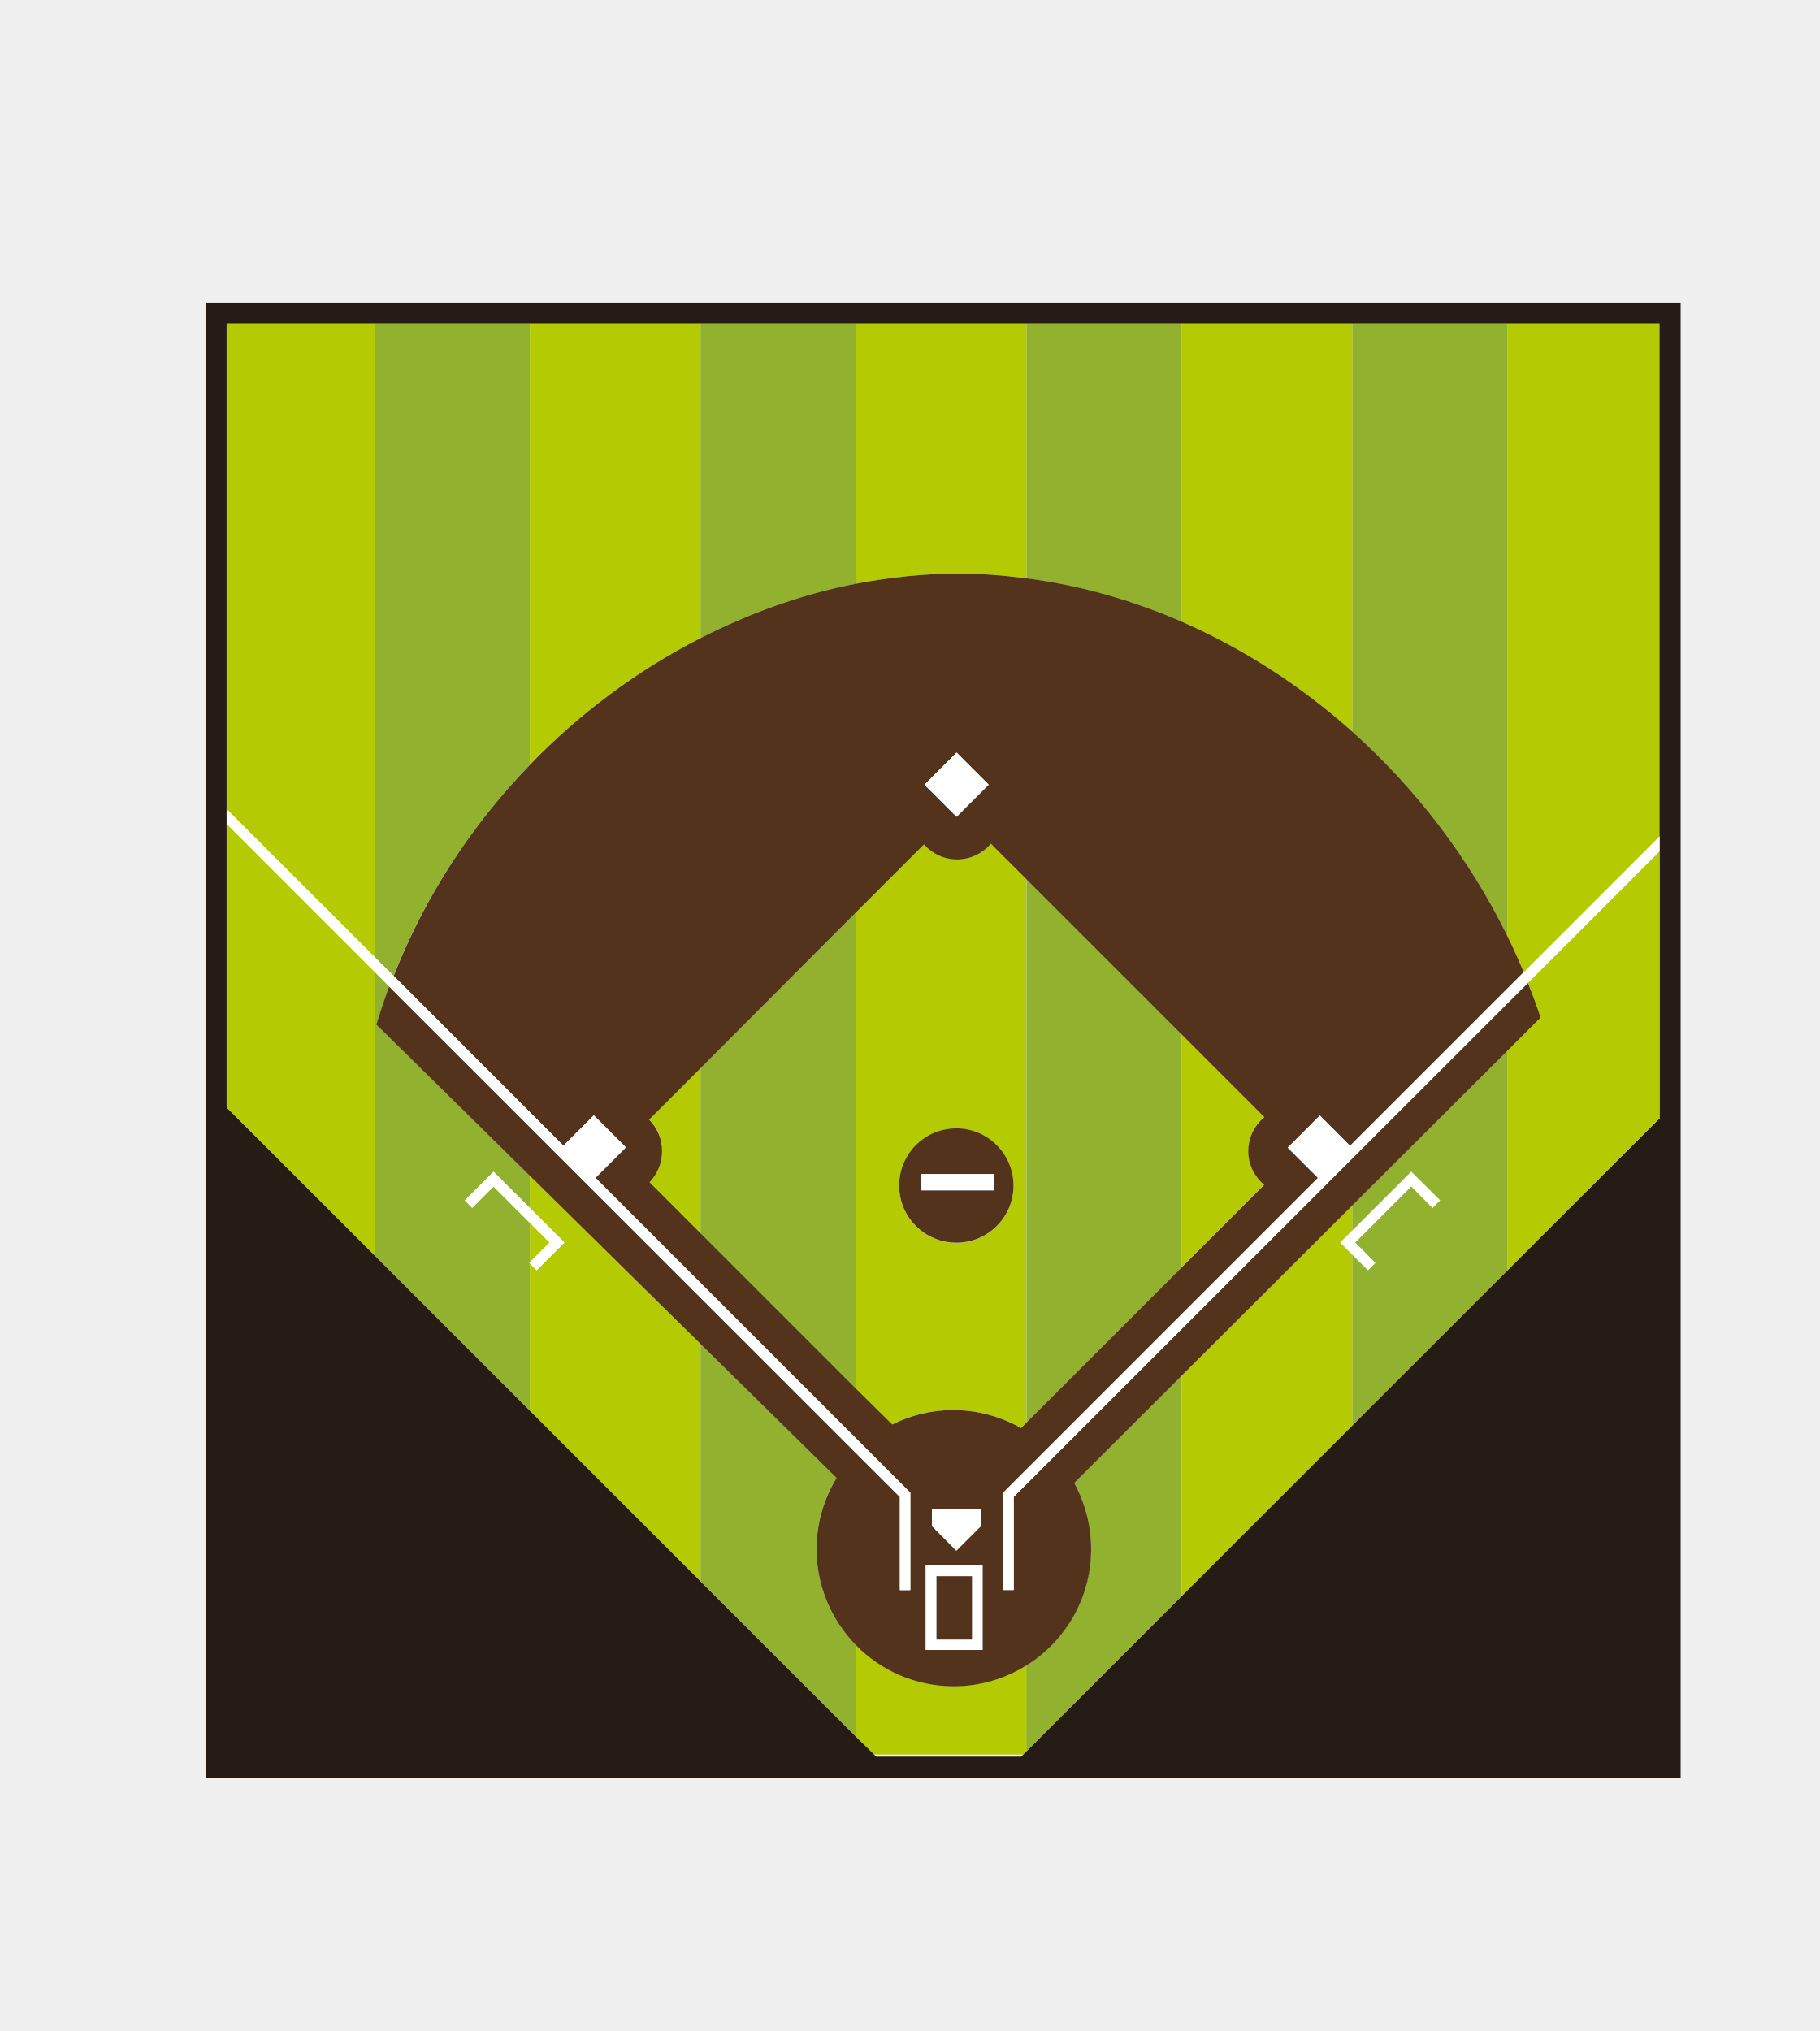
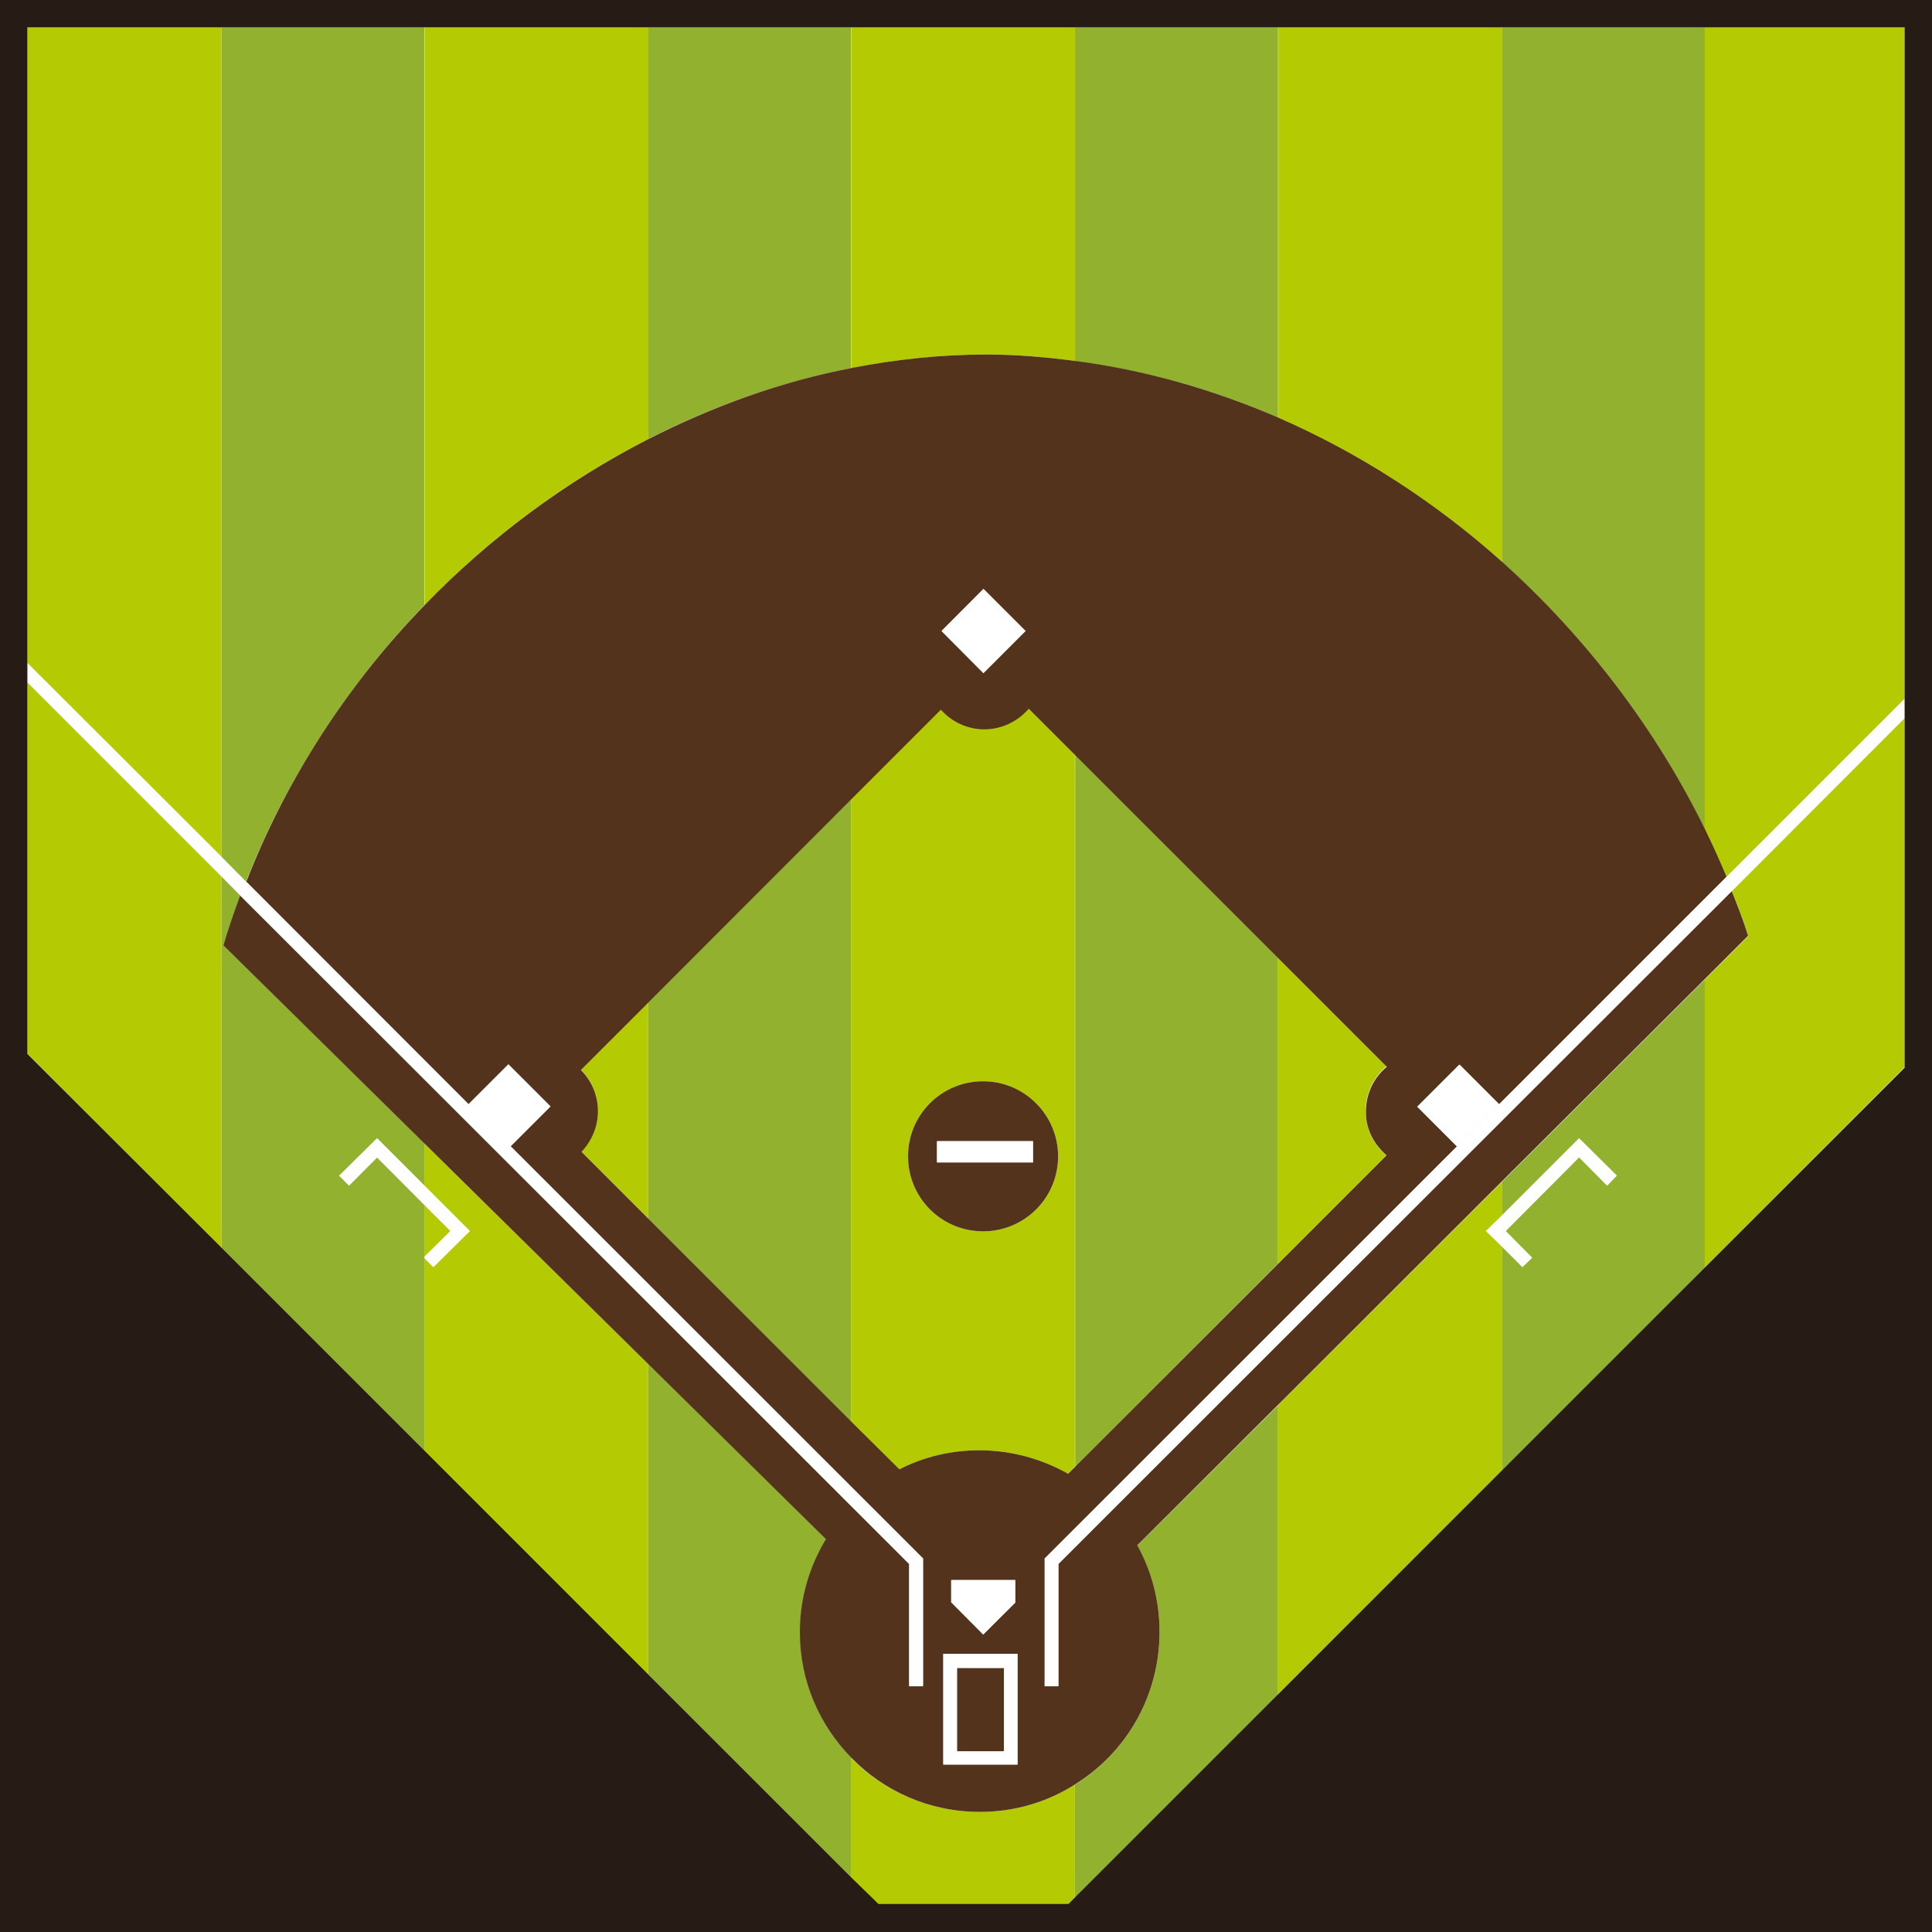
- <svg xmlns="http://www.w3.org/2000/svg" version="1.1" id="Ebene_1" x="0px" y="0px" viewBox="0 0 87.19 97.34" style="enable-background:new 0 0 87.19 97.34;" xml:space="preserve">
+ <svg xmlns="http://www.w3.org/2000/svg" version="1.1" id="Ebene_1" x="0px" y="0px" viewBox="0 0 600 600" style="enable-background:new 0 0 600 600;" xml:space="preserve">
  <style type="text/css">
	.st0{fill:none;}
	.st1{fill:#92B12F;}
	.st2{fill:#B4CB03;}
	.st3{fill:#53331C;}
	.st4{fill:#FFFFFF;}
	.st5{fill:#261B15;}
</style>
  <g>
-     <polygon class="st0" points="41.98,84.2 48.93,84.2 49.04,84.08 41.87,84.08  " />
-     <polygon class="st0" points="70.94,62.19 79.54,53.59 79.54,53.55 72.23,60.89  " />
-     <path class="st1" d="M56.62,29.8V15.52h-7.43v12.21C51.75,28.06,54.25,28.76,56.62,29.8z" />
-     <polygon class="st1" points="72.23,50.36 64.8,57.77 64.8,58.99 67.63,56.16 69.01,57.53 68.65,57.89 67.63,56.86 64.94,59.55    65.91,60.53 65.56,60.88 64.8,60.12 64.8,68.33 70.94,62.19 72.23,60.89  " />
-     <path class="st1" d="M51.47,71.06c0.52,0.94,0.81,2.02,0.81,3.17c0,2.36-1.24,4.42-3.1,5.58v4.13l7.43-7.43V65.93L51.47,71.06z" />
-     <path class="st1" d="M39.13,74.23c0-1.25,0.35-2.41,0.96-3.41l-6.52-6.42v11.38L41,83.22v-4.4C39.84,77.64,39.13,76.02,39.13,74.23   z" />
-     <path class="st1" d="M25.37,60.53l0.02-0.02v-1.9l-1.74-1.74l-1.02,1.02l-0.35-0.35l1.38-1.38l1.74,1.74v-1.55l-7.35-7.24   c0.18-0.62,0.39-1.23,0.61-1.83l-0.7-0.7v13.6l7.43,7.43v-7.06L25.37,60.53z" />
-     <path class="st1" d="M18.86,46.77c1.48-3.78,3.74-7.22,6.53-10.12V15.52h-7.43v30.36L18.86,46.77z" />
-     <path class="st1" d="M41,27.99V15.52h-7.43v15.07C35.93,29.38,38.42,28.49,41,27.99z" />
-     <polygon class="st1" points="49.19,42.12 49.19,68.18 56.62,60.75 56.62,49.55  " />
-     <polygon class="st1" points="33.57,51.19 33.57,59.1 41,66.53 41,43.75  " />
-     <path class="st1" d="M72.23,44.86V15.52H64.8v19.55C67.87,37.81,70.42,41.15,72.23,44.86z" />
-     <path class="st2" d="M31.11,53.65c0.39,0.39,0.62,0.92,0.62,1.51c0,0.58-0.23,1.1-0.6,1.49l2.44,2.44v-7.91L31.11,53.65z" />
-     <path class="st2" d="M33.57,30.59V15.52h-8.18v21.14C27.77,34.19,30.55,32.13,33.57,30.59z" />
-     <polygon class="st2" points="25.39,58.6 25.39,60.5 26.34,59.55  " />
-     <polygon class="st2" points="25.39,56.35 25.39,57.89 27.05,59.55 25.72,60.88 25.39,60.55 25.39,67.61 33.57,75.79 33.57,64.41     " />
-     <path class="st2" d="M72.23,44.86c0.28,0.57,0.54,1.16,0.79,1.74l6.52-6.52V15.52h-7.31V44.86z" />
-     <path class="st2" d="M73.83,48.77l-1.6,1.6v10.53l7.31-7.34V40.79l-6.32,6.32C73.44,47.65,73.65,48.21,73.83,48.77z" />
-     <path class="st2" d="M45.94,27.49c1.09,0,2.17,0.1,3.25,0.23V15.52H41v12.47C42.62,27.67,44.27,27.49,45.94,27.49z" />
-     <path class="st2" d="M45.71,80.81c-1.84,0-3.51-0.76-4.7-1.98v4.4l0.86,0.86h7.18l0.14-0.14v-4.13   C48.18,80.44,46.99,80.81,45.71,80.81z" />
-     <path class="st2" d="M47.5,40.43c-0.39,0.46-0.97,0.75-1.62,0.75c-0.63,0-1.2-0.28-1.59-0.72L41,43.75v22.77l1.75,1.75   c0.88-0.44,1.87-0.69,2.92-0.69c1.18,0,2.29,0.31,3.25,0.86l0.26-0.26V42.12L47.5,40.43z M45.83,59.57c-1.52,0-2.74-1.23-2.74-2.74   c0-1.52,1.23-2.74,2.74-2.74c1.52,0,2.74,1.23,2.74,2.74C48.57,58.34,47.34,59.57,45.83,59.57z" />
-     <polygon class="st2" points="17.96,45.87 17.96,15.52 10.86,15.52 10.86,38.79 10.86,38.78  " />
-     <polygon class="st2" points="10.86,39.48 10.86,53.07 17.96,60.18 17.96,46.58  " />
-     <path class="st2" d="M56.62,49.55v11.19l3.96-3.96c-0.46-0.39-0.75-0.97-0.75-1.62c0-0.66,0.3-1.24,0.77-1.64L56.62,49.55z" />
-     <path class="st2" d="M64.8,35.06V15.52h-8.18V29.8C59.59,31.09,62.36,32.88,64.8,35.06z" />
-     <polygon class="st2" points="64.23,59.55 64.8,58.99 64.8,57.77 56.62,65.93 56.62,76.51 64.8,68.33 64.8,60.12  " />
-     <path class="st3" d="M64.8,35.06c-2.44-2.18-5.21-3.97-8.18-5.27c-2.37-1.03-4.86-1.74-7.43-2.07c-1.07-0.14-2.16-0.23-3.25-0.23   c-1.66,0-3.31,0.18-4.93,0.49c-2.58,0.5-5.08,1.4-7.43,2.6c-3.02,1.54-5.8,3.6-8.18,6.07c-2.8,2.89-5.05,6.34-6.53,10.12L27,54.91   l1.46-1.46l1.54,1.54l-1.46,1.46l15.09,15.09v4.67h-0.5v-4.46L18.65,47.28c-0.22,0.6-0.43,1.21-0.61,1.83l7.35,7.24l8.18,8.06   l6.52,6.42c-0.6,0.99-0.96,2.16-0.96,3.41c0,1.79,0.72,3.41,1.88,4.6c1.19,1.22,2.86,1.98,4.7,1.98c1.28,0,2.47-0.37,3.48-1   c1.86-1.16,3.1-3.22,3.1-5.58c0-1.15-0.3-2.23-0.81-3.17l5.14-5.13l8.18-8.16l7.43-7.41l1.6-1.6c-0.18-0.56-0.39-1.11-0.61-1.66   L48.58,71.74v4.46h-0.5v-4.67l15.08-15.08l-1.45-1.45l1.54-1.54l1.45,1.45l8.32-8.32c-0.25-0.59-0.51-1.17-0.79-1.74   C70.42,41.15,67.87,37.81,64.8,35.06z M45.84,36.07l1.54,1.54l-1.54,1.54l-1.54-1.54L45.84,36.07z M47.08,79.08h-2.72v-4.05h2.72   V79.08z M44.66,73.14v-0.81H47v0.82l-1.17,1.17L44.66,73.14z M60.58,56.79l-3.96,3.96l-7.43,7.43l-0.26,0.26   c-0.96-0.54-2.07-0.86-3.25-0.86c-1.05,0-2.04,0.25-2.92,0.69L41,66.53l-7.43-7.43l-2.44-2.44c0.37-0.39,0.6-0.91,0.6-1.49   c0-0.59-0.24-1.12-0.62-1.51l2.46-2.46L41,43.75l3.28-3.28c0.39,0.44,0.96,0.72,1.59,0.72c0.65,0,1.23-0.3,1.62-0.75l1.69,1.69   l7.43,7.43l3.98,3.98c-0.47,0.39-0.77,0.98-0.77,1.64C59.82,55.82,60.12,56.39,60.58,56.79z" />
-     <rect x="44.87" y="75.54" class="st3" width="1.72" height="3.05" />
-     <path class="st3" d="M45.83,54.08c-1.52,0-2.74,1.23-2.74,2.74c0,1.52,1.23,2.74,2.74,2.74c1.52,0,2.74-1.23,2.74-2.74   C48.57,55.31,47.34,54.08,45.83,54.08z M47.65,57.05h-3.51v-0.78h3.51V57.05z" />
-     <rect x="44.76" y="36.52" transform="matrix(0.7071 -0.7071 0.7071 0.7071 -13.162 43.4306)" class="st4" width="2.17" height="2.17" />
-     <rect x="62.12" y="53.94" transform="matrix(0.7071 -0.7071 0.7071 0.7071 -20.3531 60.7915)" class="st4" width="2.17" height="2.05" />
-     <rect x="27.46" y="53.87" transform="matrix(0.7071 -0.7071 0.7071 0.7071 -30.5102 36.2448)" class="st4" width="2.06" height="2.17" />
-     <rect x="44.14" y="56.27" class="st4" width="3.51" height="0.78" />
-     <polygon class="st4" points="47,72.33 44.66,72.33 44.66,73.14 45.83,74.32 47,73.15  " />
-     <polygon class="st4" points="64.7,54.92 63.16,56.46 48.08,71.54 48.08,76.21 48.58,76.21 48.58,71.74 73.22,47.11 79.54,40.79    79.54,40.08 73.02,46.6  " />
-     <polygon class="st4" points="18.65,47.28 43.12,71.74 43.12,76.21 43.62,76.21 43.62,71.54 28.53,56.45 27,54.91 18.86,46.77    17.96,45.87 10.86,38.78 10.86,38.79 10.86,39.48 17.96,46.58  " />
-     <polygon class="st4" points="22.27,57.53 22.63,57.89 23.65,56.86 25.39,58.6 26.34,59.55 25.39,60.5 25.37,60.53 25.39,60.55    25.72,60.88 27.05,59.55 25.39,57.89 23.65,56.16  " />
-     <polygon class="st4" points="64.8,60.12 65.56,60.88 65.91,60.53 64.94,59.55 67.63,56.86 68.65,57.89 69.01,57.53 67.63,56.16    64.8,58.99 64.23,59.55  " />
-     <path class="st4" d="M44.37,79.08h2.72v-4.05h-2.72V79.08z M44.87,75.54h1.72v3.05h-1.72V75.54z" />
-     <path class="st5" d="M9.86,14.52V85.2h70.68V14.52H9.86z M79.54,40.08v0.71v12.76v0.04l-8.6,8.6l-6.14,6.14l-8.18,8.18l-7.43,7.43   l-0.14,0.14l-0.11,0.11h-6.95l-0.11-0.11L41,83.22l-7.43-7.43l-8.18-8.18l-7.43-7.43l-7.1-7.1v-13.6v-0.69V15.52h7.1h7.43h8.18H41   h8.18h7.43h8.18h7.43h7.31V40.08z" />
+     <polygon class="st0" points="272.7,591.5 331.7,591.5 332.6,590.5 271.7,590.5  " />
+     <polygon class="st0" points="518.5,404.7 591.5,331.7 591.5,331.3 529.5,393.6  " />
+     <path class="st1" d="M396.9,129.7V8.5h-63.1v103.7C355.6,114.9,376.8,120.9,396.9,129.7z" />
+     <polygon class="st1" points="529.5,304.2 466.4,367.1 466.4,377.5 490.4,353.5 502.1,365.1 499.1,368.2 490.4,359.4 467.6,382.3    475.8,390.6 472.8,393.5 466.4,387.1 466.4,456.8 518.5,404.7 529.5,393.6  " />
+     <path class="st1" d="M353.2,480c4.4,8,6.9,17.1,6.9,26.9c0,20-10.5,37.5-26.3,47.4v35.1l63.1-63.1v-89.8L353.2,480z" />
+     <path class="st1" d="M248.5,506.9c0-10.6,3-20.5,8.1-28.9l-55.3-54.5V520l63.1,63.2v-37.4C254.5,535.8,248.5,522.1,248.5,506.9z" />
+     <path class="st1" d="M131.7,390.6l0.2-0.2v-16.1l-14.8-14.8l-8.7,8.7l-3-3l11.7-11.7l14.8,14.8v-13.2l-62.4-61.5   c1.5-5.3,3.3-10.4,5.2-15.5l-5.9-5.9v115.4l63.1,63.1v-59.9L131.7,390.6z" />
+     <path class="st1" d="M76.4,273.8c12.6-32.1,31.7-61.3,55.4-85.9V8.5H68.8v257.7L76.4,273.8z" />
+     <path class="st1" d="M264.3,114.3V8.5h-63.1v127.9C221.3,126.1,242.4,118.6,264.3,114.3z" />
+     <polygon class="st1" points="333.9,234.3 333.9,455.5 396.9,392.4 396.9,297.4  " />
+     <polygon class="st1" points="201.3,311.3 201.3,378.4 264.3,441.5 264.3,248.1  " />
+     <path class="st1" d="M529.5,257.6V8.5h-63.1v166C492.4,197.7,514.1,226.1,529.5,257.6z" />
+     <path class="st2" d="M180.4,332.2c3.3,3.3,5.3,7.8,5.3,12.8c0,4.9-2,9.3-5.1,12.6l20.7,20.7v-67.1L180.4,332.2z" />
+     <path class="st2" d="M201.3,136.4V8.5h-69.4v179.5C152,167,175.6,149.5,201.3,136.4z" />
+     <polygon class="st2" points="131.8,374.2 131.8,390.3 139.9,382.3  " />
+     <polygon class="st2" points="131.8,355.1 131.8,368.2 145.9,382.3 134.6,393.5 131.8,390.7 131.8,450.7 201.3,520.1 201.3,423.5     " />
+     <path class="st2" d="M529.5,257.6c2.4,4.8,4.6,9.8,6.7,14.8l55.3-55.3V8.5h-62.1V257.6z" />
+     <path class="st2" d="M543,290.7l-13.6,13.6v89.4l62.1-62.3V223l-53.7,53.7C539.7,281.2,541.5,286,543,290.7z" />
+     <path class="st2" d="M306.3,110.1c9.3,0,18.4,0.8,27.6,2V8.5h-69.5v105.9C278.1,111.6,292.1,110.1,306.3,110.1z" />
+     <path class="st2" d="M304.3,562.7c-15.6,0-29.9-6.4-40-16.8l0,37.3l8.4,8.2l59,0l2.1-2.1v-35.1   C325.3,559.6,315.2,562.7,304.3,562.7z" />
+     <path class="st2" d="M319.5,219.9c-3.3,3.9-8.2,6.4-13.8,6.4c-5.3,0-10.2-2.4-13.5-6.1l-27.9,27.9v193.3l14.9,14.9   c7.5-3.7,15.9-5.9,24.8-5.9c10,0,19.4,2.6,27.6,7.3l2.2-2.2V234.3L319.5,219.9z M305.3,382.4c-12.9,0-23.3-10.4-23.3-23.3   c0-12.9,10.4-23.3,23.3-23.3c12.9,0,23.3,10.4,23.3,23.3C328.6,372,318.2,382.4,305.3,382.4z" />
+     <polygon class="st2" points="68.8,266.1 68.8,8.5 8.5,8.5 8.5,206 8.5,205.9  " />
+     <polygon class="st2" points="8.5,211.9 8.5,327.2 68.8,387.6 68.8,272.2  " />
+     <path class="st2" d="M396.9,297.4v95l33.6-33.6c-3.9-3.3-6.4-8.2-6.4-13.8c0-5.6,2.5-10.5,6.5-13.9L396.9,297.4z" />
+     <path class="st2" d="M466.4,174.4V8.5h-69.4v121.2C422.2,140.7,445.7,155.9,466.4,174.4z" />
+     <polygon class="st2" points="461.5,382.3 466.4,377.5 466.4,367.1 396.9,436.4 396.9,526.2 466.4,456.8 466.4,387.1  " />
+     <path class="st3" d="M466.4,174.4c-20.7-18.5-44.2-33.7-69.4-44.7c-20.1-8.7-41.3-14.8-63.1-17.6c-9.1-1.2-18.3-2-27.6-2   c-14.1,0-28.1,1.5-41.9,4.2c-21.9,4.2-43.1,11.9-63.1,22.1c-25.6,13.1-49.2,30.6-69.4,51.5c-23.8,24.5-42.9,53.8-55.4,85.9l69,69.1   l12.4-12.4l13.1,13.1l-12.4,12.4L286.7,484v39.6h-4.2v-37.9L74.6,278.1c-1.9,5.1-3.7,10.3-5.2,15.5l62.4,61.5l69.4,68.4l55.3,54.5   c-5.1,8.4-8.1,18.3-8.1,28.9c0,15.2,6.1,28.9,16,39c10.1,10.4,24.3,16.8,39.9,16.8c10.9,0,21-3.1,29.5-8.5   c15.8-9.8,26.3-27.3,26.3-47.4c0-9.8-2.5-18.9-6.9-26.9l43.6-43.5l69.4-69.3l63.1-62.9l13.6-13.6c-1.5-4.8-3.3-9.4-5.2-14.1   L328.7,485.7v37.9h-4.2V484l128-128l-12.3-12.3l13.1-13.1l12.3,12.3l70.6-70.6c-2.1-5-4.3-9.9-6.7-14.8   C514.1,226.1,492.4,197.7,466.4,174.4z M305.4,182.9l13.1,13.1l-13.1,13.1L292.4,196L305.4,182.9z M316,548h-23.1v-34.4H316V548z    M295.4,497.6v-6.9h19.9v7l-9.9,9.9L295.4,497.6z M430.6,358.8l-33.6,33.6l-63.1,63.1l-2.2,2.2c-8.1-4.6-17.6-7.3-27.6-7.3   c-8.9,0-17.3,2.1-24.8,5.9l-14.9-14.8l-63.1-63.1l-20.7-20.7c3.1-3.3,5.1-7.7,5.1-12.6c0-5-2-9.5-5.3-12.8l20.9-20.9l63.1-63.2   l27.8-27.8c3.3,3.7,8.1,6.1,13.5,6.1c5.5,0,10.4-2.5,13.8-6.4l14.3,14.3l63.1,63.1l33.8,33.8c-4,3.3-6.5,8.3-6.5,13.9   C424.1,350.6,426.7,355.4,430.6,358.8z" />
+     <rect x="297.2" y="518" class="st3" width="14.6" height="25.9" />
+     <path class="st3" d="M305.3,335.8c-12.9,0-23.3,10.4-23.3,23.3c0,12.9,10.4,23.3,23.3,23.3c12.9,0,23.3-10.4,23.3-23.3   C328.6,346.3,318.2,335.8,305.3,335.8z M320.8,361H291v-6.6h29.8V361z" />
+     <rect x="296.3" y="186.7" transform="matrix(0.7071 -0.7071 0.7071 0.7071 -49.0918 273.4021)" class="st4" width="18.4" height="18.4" />
+     <rect x="443.6" y="334.6" transform="matrix(0.7071 -0.7071 0.7071 0.7071 -110.1407 420.7692)" class="st4" width="18.4" height="17.4" />
+     <rect x="149.4" y="334.1" transform="matrix(0.7071 -0.7071 0.7071 0.7071 -196.4043 212.395)" class="st4" width="17.5" height="18.4" />
+     <rect x="291" y="354.4" class="st4" width="29.8" height="6.6" />
+     <polygon class="st4" points="315.3,490.7 295.4,490.7 295.4,497.6 305.3,507.6 315.3,497.7  " />
+     <polygon class="st4" points="465.5,343 452.5,356 324.4,484 324.4,523.7 328.7,523.7 328.7,485.7 537.9,276.7 591.5,223 591.5,217    536.2,272.3  " />
+     <polygon class="st4" points="74.6,278.1 282.3,485.7 282.3,523.7 286.6,523.7 286.6,484 158.5,355.9 145.5,342.9 76.4,273.8    68.8,266.1 8.5,205.9 8.5,206 8.5,211.9 68.8,272.2  " />
+     <polygon class="st4" points="105.3,365.1 108.4,368.2 117.1,359.4 131.8,374.2 139.9,382.3 131.8,390.3 131.7,390.6 131.8,390.7    134.6,393.5 145.9,382.3 131.8,368.2 117.1,353.5  " />
+     <polygon class="st4" points="466.4,387.1 472.8,393.5 475.8,390.6 467.6,382.3 490.4,359.4 499.1,368.2 502.1,365.1 490.4,353.5    466.4,377.5 461.5,382.3  " />
+     <path class="st4" d="M293,548H316v-34.4H293V548z M297.2,518h14.6v25.9h-14.6V518z" />
+     <path class="st5" d="M0,0v600h600V0H0z M591.5,217v6v108.3v0.3l-73,73l-52.1,52.1l-69.4,69.4l-63.1,63.1l-2,2l-0.1,0.1h-59   l-0.9-0.9l-7.5-7.3l-63.1-63.1l-69.4-69.4l-63.1-63.1L8.5,327.3V211.9V206V8.5h60.3h63.1h69.4h63.1h69.4h63.1h69.4h63.1h62.1   L591.5,217L591.5,217z" />
  </g>
</svg>
